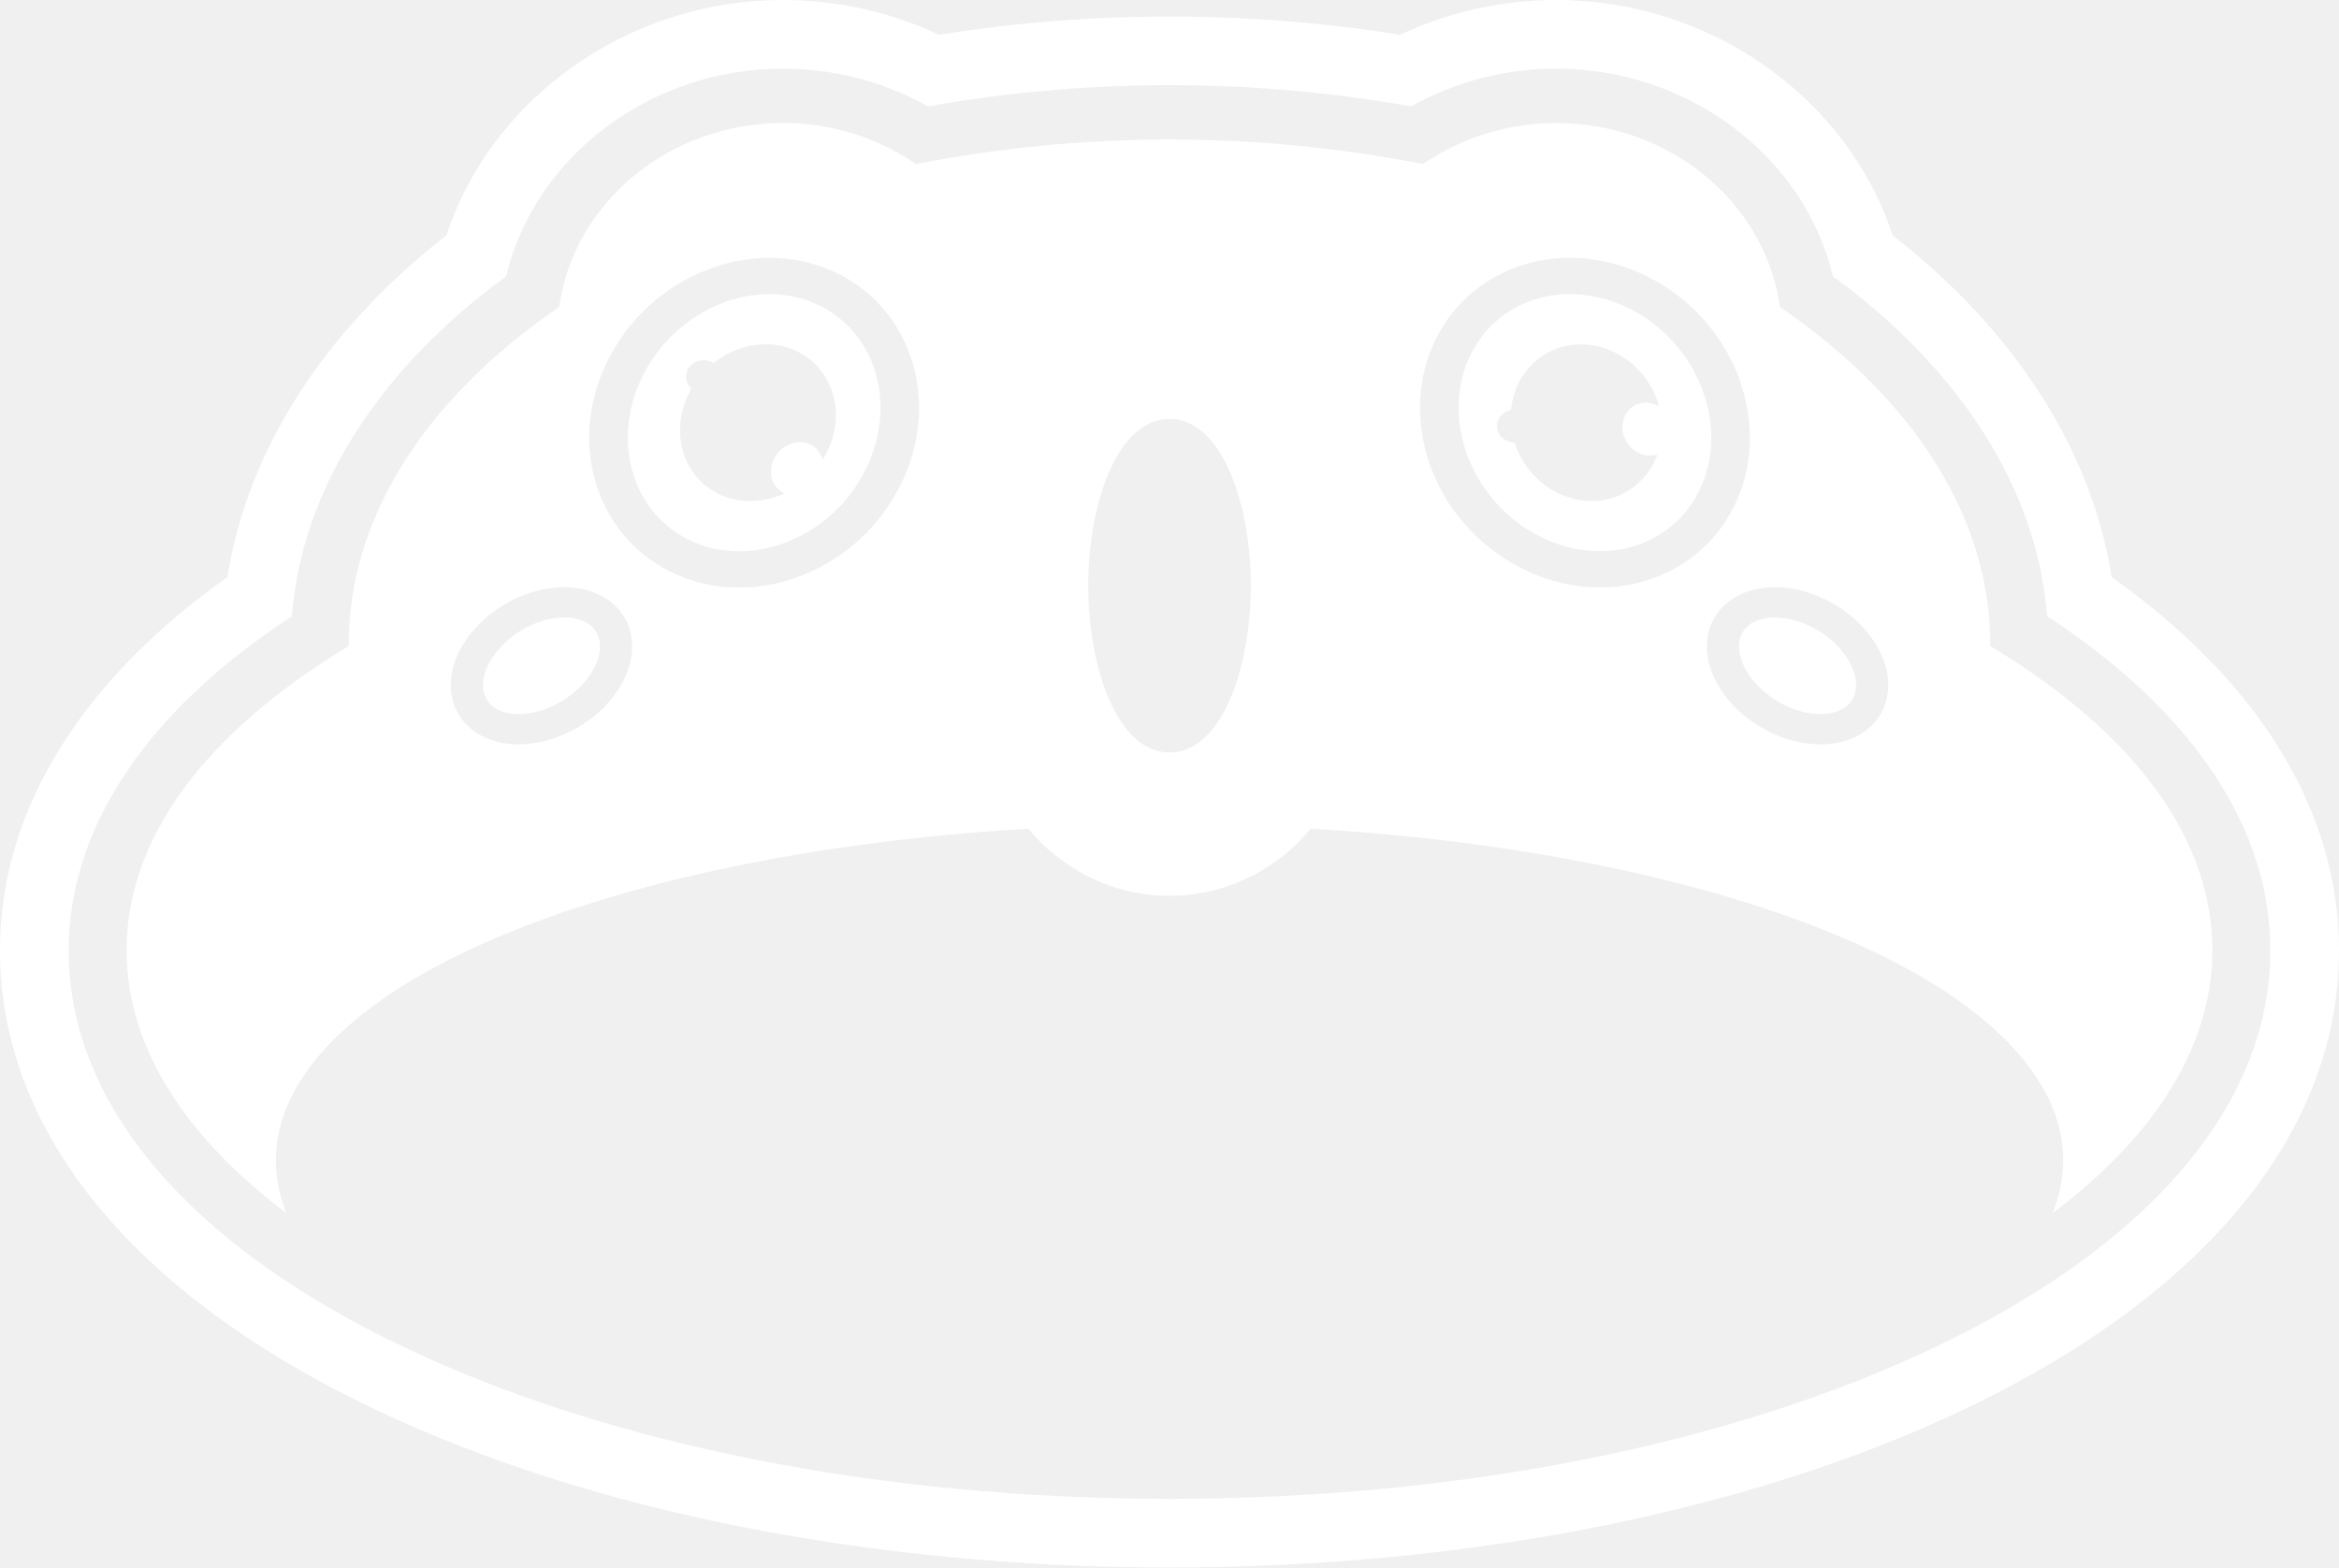
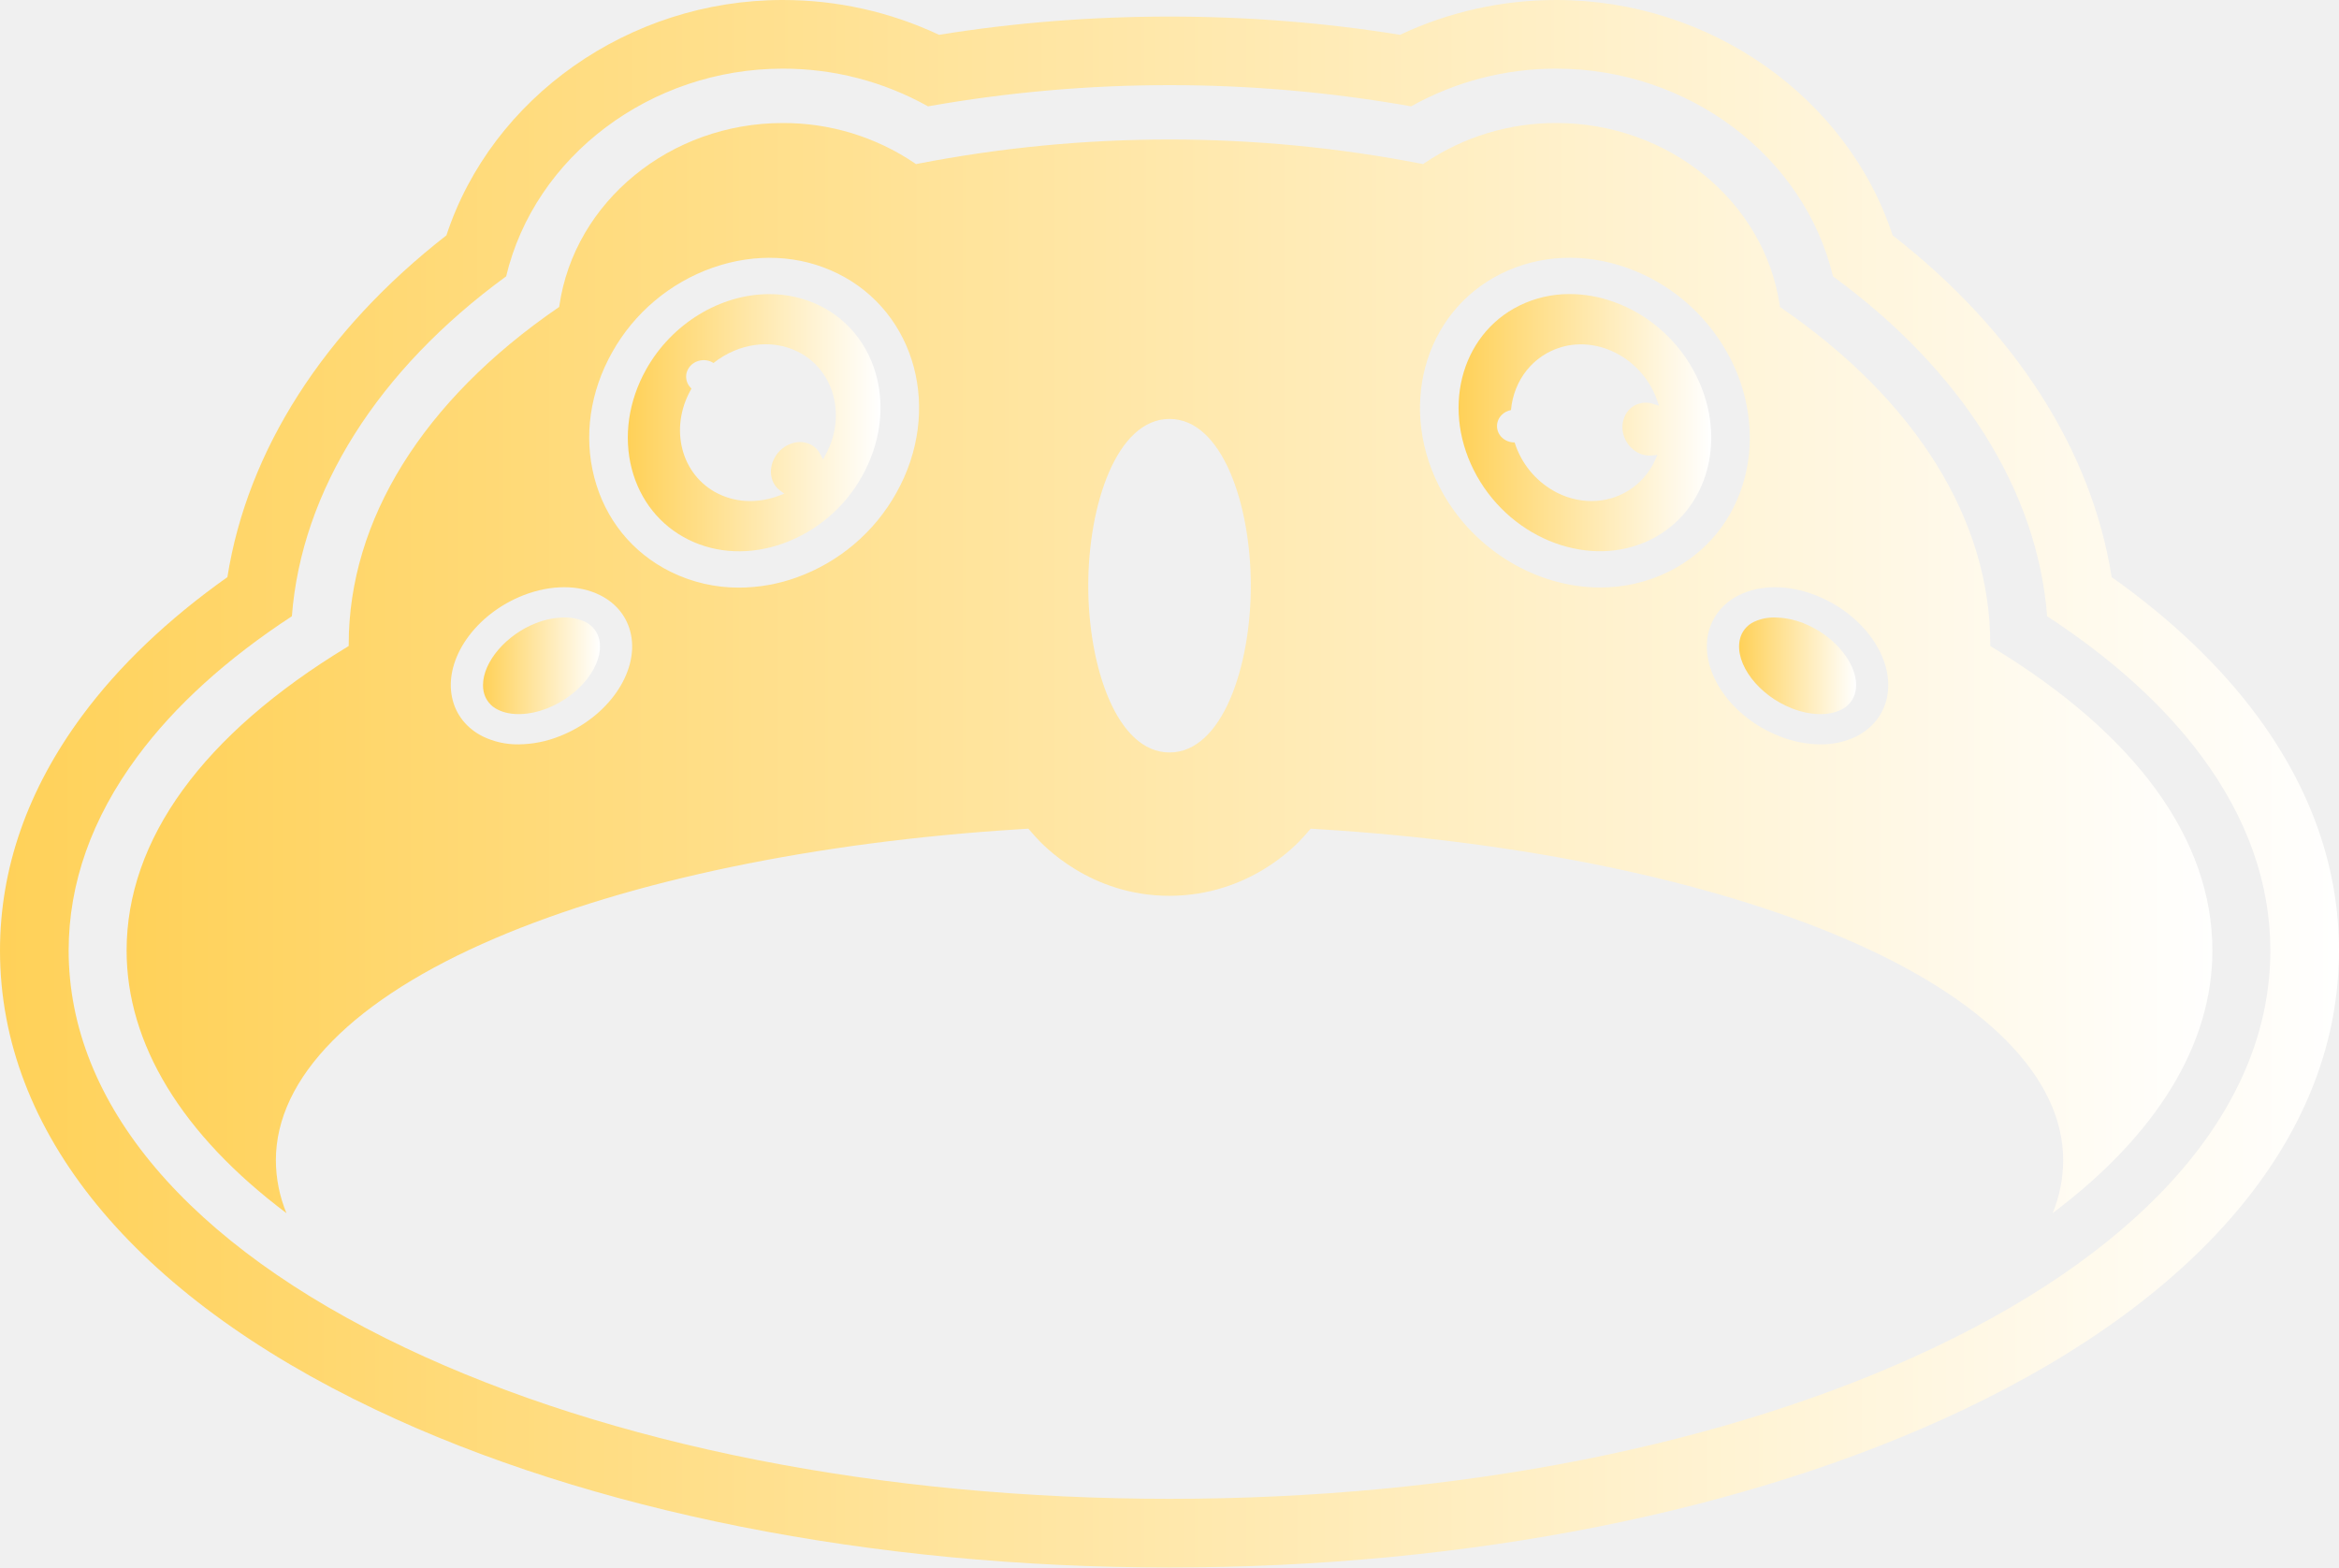
<svg xmlns="http://www.w3.org/2000/svg" id="Layer_1" data-name="Layer 1" width="1901.849" height="1274.58" viewBox="0 0 1901.849 1274.58">
  <defs>
-     <style>
-       .cls-1 {
-         fill: #fff;
-       }
-     </style>
+     <defs>
+       <linearGradient id="grad1" x1="0%" y1="0%" x2="100%" y2="0%">
+         <stop offset="0%" style="stop-color:#FFD158;stop-opacity:1" />
+         <stop offset="100%" style="stop-color:white;stop-opacity:1" />
+       </linearGradient>
+     </defs>
  </defs>
  <g>
-     <path class="cls-1" d="M1015.542,1394.251a38.322,38.322,0,0,0-16.86-3.518,65.341,65.341,0,0,0-23.169,4.634c-24.062,9.379-42.93,31.486-42.93,50.3a24.778,24.778,0,0,0,.503,5.303,20.921,20.921,0,0,0,11.611,14.738c10.217,5.136,25.178,4.745,39.973-1.061h.056c27.075-10.607,46.503-36.064,42.427-55.659A20.89,20.89,0,0,0,1015.542,1394.251Z" transform="translate(-539.842 -888.6286)" />
-     <path class="cls-1" d="M1888.839,1155.48a116.834,116.834,0,0,0-36.902-21.382,105.537,105.537,0,0,0-35.673-6.364,91.752,91.752,0,0,0-41.089,9.434c-48.401,23.95-63.865,86.084-34.445,138.562,29.365,52.365,92.729,75.589,141.13,51.751,23.112-11.444,39.526-31.933,46.225-57.669,6.811-26.462,2.624-55.213-11.78-80.893A120.454,120.454,0,0,0,1888.839,1155.48Zm-28.584,87.704c3.406,10.161,13.008,16.804,22.834,15.799l4.411-.447-1.731,3.852a56.63,56.63,0,0,1-35.729,31.375,57.387,57.387,0,0,1-16.246,2.288,62.287,62.287,0,0,1-30.927-8.43,68.831,68.831,0,0,1-31.208-38.408c-.112-.279-.168-.559-.279-.838a14.539,14.539,0,0,1-10.161-3.852,12.746,12.746,0,0,1,0-18.814,13.872,13.872,0,0,1,7.202-3.629c2.234-24.563,18.144-44.55,40.977-51.193,31.206-9.1,66.155,10.16,77.766,42.986l1.675,4.69-4.969-1.563a18.534,18.534,0,0,0-11.277-.168,17.987,17.987,0,0,0-10.886,8.709A21.967,21.967,0,0,0,1860.255,1243.184Z" transform="translate(-539.842 -888.6286)" />
-     <path class="cls-1" d="M2159.375,1414.683l-1.228-.725v-1.34c0-101.214-60.405-198.464-170.16-273.774l-.893-.615-.112-1.06c-12.337-84.689-90.384-148.499-181.549-148.499a190.257,190.257,0,0,0-107.522,32.714l-.95.67-1.116-.224a1073.392,1073.392,0,0,0-410.047,0l-1.172.224-.949-.67a190.133,190.133,0,0,0-107.524-32.714c-91.22,0-169.21,63.81-181.491,148.499l-.168,1.06-.894.615c-109.755,75.366-170.216,172.56-170.216,273.718v1.34l-1.228.781c-117.348,71.179-179.371,156.538-179.371,246.865,0,75.869,44.884,149.56,129.965,213.537a113.93,113.93,0,0,1-8.598-42.93c0-67.383,63.362-131.528,178.31-180.599,109.533-46.839,260.655-78.269,425.511-88.597l8.039-.503,5.137,5.862c7.09,8.15,45.61,48.737,109.643,48.737,64.257-.168,102.61-40.586,109.643-48.737l5.137-5.862,8.039.503c164.856,10.272,315.98,41.758,425.567,88.597,114.948,49.071,178.254,113.216,178.254,180.599a114.69,114.69,0,0,1-8.54,42.875c85.024-63.921,129.852-137.556,129.852-213.481C2338.745,1571.166,2276.723,1485.807,2159.375,1414.683ZM994.775,1487.314a92.106,92.106,0,0,1-33.218,6.588,64.687,64.687,0,0,1-29.197-6.476c-13.23-6.643-22.107-17.92-24.954-31.709-6.587-31.263,18.925-67.774,58.061-83.071,22.385-8.709,45.107-8.709,62.414,0,13.174,6.588,22.051,17.809,24.954,31.654C1059.366,1435.563,1033.908,1472.018,994.775,1487.314Zm273.885-197.905a151.256,151.256,0,0,1-80.949,68.723,138.716,138.716,0,0,1-46.894,8.318,124.656,124.656,0,0,1-55.715-12.896c-31.208-15.464-53.259-42.708-62.08-76.818-8.653-33.384-3.516-69.448,14.515-101.548a151.188,151.188,0,0,1,81.786-68.891c34.724-12.17,70.9-10.495,101.772,4.802C1284.794,1142.64,1306.175,1222.64,1268.66,1289.409Zm222.135,211.081c-42.93,0-66.099-69.895-66.099-135.603,0-65.764,23.169-135.603,66.099-135.603s66.099,69.839,66.099,135.603C1556.894,1430.595,1533.725,1500.49,1490.794,1500.49Zm405.694-146.936a125.066,125.066,0,0,1-55.549,12.785c-51.584,0-101.828-30.202-128.066-76.929-37.404-66.824-16.077-146.769,47.676-178.31,31.152-15.408,67.605-17.027,102.553-4.578a151.705,151.705,0,0,1,81.005,68.667,142.275,142.275,0,0,1,18.535,69.169,130.745,130.745,0,0,1-4.075,32.436C1949.745,1310.846,1927.694,1338.089,1896.488,1353.553Zm177.695,102.163c-2.903,13.789-11.78,25.066-24.898,31.709a65.096,65.096,0,0,1-29.253,6.476,92.099,92.099,0,0,1-33.217-6.588c-39.079-15.241-64.592-51.751-58.116-83.07,2.959-13.789,11.836-25.01,24.954-31.598,17.363-8.709,40.085-8.709,62.471,0C2055.203,1387.942,2080.716,1424.397,2074.183,1455.717Z" transform="translate(-539.842 -888.6286)" />
-     <path class="cls-1" d="M2374.978,1470.566c-29.98-40.474-69.617-78.269-118.13-112.658-16.245-103.056-78.493-200.362-178.087-277.905-36.734-112.045-148.332-191.374-273.327-191.374A297.954,297.954,0,0,0,1678.205,916.933c-122.038-19.763-252.783-19.763-374.821,0a297.95,297.95,0,0,0-127.229-28.305c-124.995,0-236.537,79.33-273.327,191.374-99.594,77.599-161.842,174.905-178.087,277.905-48.513,34.389-88.151,72.239-118.073,112.658C562.34,1530.468,539.842,1594.669,539.842,1661.549c0,147.272,108.472,279.86,305.485,373.37,174.067,82.735,403.292,128.29,645.468,128.29,242.177,0,471.4-45.555,645.469-128.29,196.957-93.51,305.428-226.098,305.428-373.37C2441.691,1594.669,2419.248,1530.412,2374.978,1470.566Zm-262.665,513.941c-166.755,79.218-387.493,122.875-621.519,122.875-234.025,0-454.764-43.657-621.518-122.875-176.469-83.74-273.608-198.464-273.608-322.958,0-54.654,18.814-107.689,55.884-157.766,30.314-41.032,72.575-79.385,125.61-114.054,7.871-101.995,69.672-200.083,174.235-276.398,23.335-97.92,117.738-168.876,224.757-168.876a240.791,240.791,0,0,1,118.242,30.649,1126.642,1126.642,0,0,1,392.796,0,241.105,241.105,0,0,1,118.242-30.649c107.019,0,201.422,70.956,224.814,168.876,104.507,76.315,166.308,174.403,174.123,276.398,53.035,34.612,95.352,73.022,125.722,114.054,37.012,50.021,55.771,103.057,55.771,157.766C2385.864,1786.043,2288.725,1900.767,2112.313,1984.507Z" transform="translate(-539.842 -888.6286)" />
-     <path class="cls-1" d="M1206.414,1137.169a92.393,92.393,0,0,0-41.033-9.379c-39.971,0-79.274,24.005-100.097,61.13-14.404,25.68-18.591,54.431-11.779,80.893,6.699,25.736,23.112,46.225,46.223,57.669,23.113,11.389,50.412,12.506,76.818,3.071a120.197,120.197,0,0,0,64.312-54.822C1270.279,1223.253,1254.815,1161.119,1206.414,1137.169Zm5.024,120.641-2.344,4.466-2.344-4.466a17.365,17.365,0,0,0-7.872-7.76,19.82,19.82,0,0,0-14.57-1.06,24.512,24.512,0,0,0-14.515,11.668c-5.415,9.602-3.628,20.879,4.243,26.796l3.462,2.568-4.132,1.619a66.913,66.913,0,0,1-23.557,4.411,58.514,58.514,0,0,1-26.016-5.973c-30.09-14.906-40.027-52.924-22.163-84.689.168-.279.279-.558.447-.837a12.928,12.928,0,0,1-3.965-12.785,13.83,13.83,0,0,1,9.436-9.602,14.745,14.745,0,0,1,12.449,1.619c20.488-16.19,47.117-19.818,68.499-9.212C1217.914,1189.088,1228.241,1226.436,1211.437,1257.811Z" transform="translate(-539.842 -888.6286)" />
-     <path class="cls-1" d="M2006.075,1395.312a65.457,65.457,0,0,0-23.168-4.578,38.488,38.488,0,0,0-16.86,3.518,20.782,20.782,0,0,0-11.612,14.738c-4.075,19.595,15.352,45.108,42.483,55.659,14.795,5.806,29.756,6.197,39.973,1.061a20.805,20.805,0,0,0,11.612-14.682C2052.634,1431.431,2033.206,1405.919,2006.075,1395.312Z" transform="translate(-539.842 -888.6286)" />
+     <path fill="url(#grad1)" d="M1015.542,1394.251a38.322,38.322,0,0,0-16.86-3.518,65.341,65.341,0,0,0-23.169,4.634c-24.062,9.379-42.93,31.486-42.93,50.3a24.778,24.778,0,0,0,.503,5.303,20.921,20.921,0,0,0,11.611,14.738c10.217,5.136,25.178,4.745,39.973-1.061h.056c27.075-10.607,46.503-36.064,42.427-55.659A20.89,20.89,0,0,0,1015.542,1394.251Z" transform="translate(-539.842 -888.6286)" />
+     <path fill="url(#grad1)" d="M1888.839,1155.48a116.834,116.834,0,0,0-36.902-21.382,105.537,105.537,0,0,0-35.673-6.364,91.752,91.752,0,0,0-41.089,9.434c-48.401,23.95-63.865,86.084-34.445,138.562,29.365,52.365,92.729,75.589,141.13,51.751,23.112-11.444,39.526-31.933,46.225-57.669,6.811-26.462,2.624-55.213-11.78-80.893A120.454,120.454,0,0,0,1888.839,1155.48Zm-28.584,87.704c3.406,10.161,13.008,16.804,22.834,15.799l4.411-.447-1.731,3.852a56.63,56.63,0,0,1-35.729,31.375,57.387,57.387,0,0,1-16.246,2.288,62.287,62.287,0,0,1-30.927-8.43,68.831,68.831,0,0,1-31.208-38.408c-.112-.279-.168-.559-.279-.838a14.539,14.539,0,0,1-10.161-3.852,12.746,12.746,0,0,1,0-18.814,13.872,13.872,0,0,1,7.202-3.629c2.234-24.563,18.144-44.55,40.977-51.193,31.206-9.1,66.155,10.16,77.766,42.986l1.675,4.69-4.969-1.563a18.534,18.534,0,0,0-11.277-.168,17.987,17.987,0,0,0-10.886,8.709A21.967,21.967,0,0,0,1860.255,1243.184Z" transform="translate(-539.842 -888.6286)" />
+     <path fill="url(#grad1)" d="M2159.375,1414.683l-1.228-.725v-1.34c0-101.214-60.405-198.464-170.16-273.774l-.893-.615-.112-1.06c-12.337-84.689-90.384-148.499-181.549-148.499a190.257,190.257,0,0,0-107.522,32.714l-.95.67-1.116-.224a1073.392,1073.392,0,0,0-410.047,0l-1.172.224-.949-.67a190.133,190.133,0,0,0-107.524-32.714c-91.22,0-169.21,63.81-181.491,148.499l-.168,1.06-.894.615c-109.755,75.366-170.216,172.56-170.216,273.718v1.34l-1.228.781c-117.348,71.179-179.371,156.538-179.371,246.865,0,75.869,44.884,149.56,129.965,213.537a113.93,113.93,0,0,1-8.598-42.93c0-67.383,63.362-131.528,178.31-180.599,109.533-46.839,260.655-78.269,425.511-88.597l8.039-.503,5.137,5.862c7.09,8.15,45.61,48.737,109.643,48.737,64.257-.168,102.61-40.586,109.643-48.737l5.137-5.862,8.039.503c164.856,10.272,315.98,41.758,425.567,88.597,114.948,49.071,178.254,113.216,178.254,180.599a114.69,114.69,0,0,1-8.54,42.875c85.024-63.921,129.852-137.556,129.852-213.481C2338.745,1571.166,2276.723,1485.807,2159.375,1414.683ZM994.775,1487.314a92.106,92.106,0,0,1-33.218,6.588,64.687,64.687,0,0,1-29.197-6.476c-13.23-6.643-22.107-17.92-24.954-31.709-6.587-31.263,18.925-67.774,58.061-83.071,22.385-8.709,45.107-8.709,62.414,0,13.174,6.588,22.051,17.809,24.954,31.654C1059.366,1435.563,1033.908,1472.018,994.775,1487.314Zm273.885-197.905a151.256,151.256,0,0,1-80.949,68.723,138.716,138.716,0,0,1-46.894,8.318,124.656,124.656,0,0,1-55.715-12.896c-31.208-15.464-53.259-42.708-62.08-76.818-8.653-33.384-3.516-69.448,14.515-101.548a151.188,151.188,0,0,1,81.786-68.891c34.724-12.17,70.9-10.495,101.772,4.802C1284.794,1142.64,1306.175,1222.64,1268.66,1289.409Zm222.135,211.081c-42.93,0-66.099-69.895-66.099-135.603,0-65.764,23.169-135.603,66.099-135.603s66.099,69.839,66.099,135.603C1556.894,1430.595,1533.725,1500.49,1490.794,1500.49Zm405.694-146.936a125.066,125.066,0,0,1-55.549,12.785c-51.584,0-101.828-30.202-128.066-76.929-37.404-66.824-16.077-146.769,47.676-178.31,31.152-15.408,67.605-17.027,102.553-4.578a151.705,151.705,0,0,1,81.005,68.667,142.275,142.275,0,0,1,18.535,69.169,130.745,130.745,0,0,1-4.075,32.436C1949.745,1310.846,1927.694,1338.089,1896.488,1353.553Zm177.695,102.163c-2.903,13.789-11.78,25.066-24.898,31.709a65.096,65.096,0,0,1-29.253,6.476,92.099,92.099,0,0,1-33.217-6.588c-39.079-15.241-64.592-51.751-58.116-83.07,2.959-13.789,11.836-25.01,24.954-31.598,17.363-8.709,40.085-8.709,62.471,0C2055.203,1387.942,2080.716,1424.397,2074.183,1455.717Z" transform="translate(-539.842 -888.6286)" />
+     <path fill="url(#grad1)" d="M2374.978,1470.566c-29.98-40.474-69.617-78.269-118.13-112.658-16.245-103.056-78.493-200.362-178.087-277.905-36.734-112.045-148.332-191.374-273.327-191.374A297.954,297.954,0,0,0,1678.205,916.933c-122.038-19.763-252.783-19.763-374.821,0a297.95,297.95,0,0,0-127.229-28.305c-124.995,0-236.537,79.33-273.327,191.374-99.594,77.599-161.842,174.905-178.087,277.905-48.513,34.389-88.151,72.239-118.073,112.658C562.34,1530.468,539.842,1594.669,539.842,1661.549c0,147.272,108.472,279.86,305.485,373.37,174.067,82.735,403.292,128.29,645.468,128.29,242.177,0,471.4-45.555,645.469-128.29,196.957-93.51,305.428-226.098,305.428-373.37C2441.691,1594.669,2419.248,1530.412,2374.978,1470.566Zm-262.665,513.941c-166.755,79.218-387.493,122.875-621.519,122.875-234.025,0-454.764-43.657-621.518-122.875-176.469-83.74-273.608-198.464-273.608-322.958,0-54.654,18.814-107.689,55.884-157.766,30.314-41.032,72.575-79.385,125.61-114.054,7.871-101.995,69.672-200.083,174.235-276.398,23.335-97.92,117.738-168.876,224.757-168.876a240.791,240.791,0,0,1,118.242,30.649,1126.642,1126.642,0,0,1,392.796,0,241.105,241.105,0,0,1,118.242-30.649c107.019,0,201.422,70.956,224.814,168.876,104.507,76.315,166.308,174.403,174.123,276.398,53.035,34.612,95.352,73.022,125.722,114.054,37.012,50.021,55.771,103.057,55.771,157.766C2385.864,1786.043,2288.725,1900.767,2112.313,1984.507Z" transform="translate(-539.842 -888.6286)" />
+     <path fill="url(#grad1)" d="M1206.414,1137.169a92.393,92.393,0,0,0-41.033-9.379c-39.971,0-79.274,24.005-100.097,61.13-14.404,25.68-18.591,54.431-11.779,80.893,6.699,25.736,23.112,46.225,46.223,57.669,23.113,11.389,50.412,12.506,76.818,3.071a120.197,120.197,0,0,0,64.312-54.822C1270.279,1223.253,1254.815,1161.119,1206.414,1137.169Zm5.024,120.641-2.344,4.466-2.344-4.466a17.365,17.365,0,0,0-7.872-7.76,19.82,19.82,0,0,0-14.57-1.06,24.512,24.512,0,0,0-14.515,11.668c-5.415,9.602-3.628,20.879,4.243,26.796l3.462,2.568-4.132,1.619a66.913,66.913,0,0,1-23.557,4.411,58.514,58.514,0,0,1-26.016-5.973c-30.09-14.906-40.027-52.924-22.163-84.689.168-.279.279-.558.447-.837a12.928,12.928,0,0,1-3.965-12.785,13.83,13.83,0,0,1,9.436-9.602,14.745,14.745,0,0,1,12.449,1.619c20.488-16.19,47.117-19.818,68.499-9.212C1217.914,1189.088,1228.241,1226.436,1211.437,1257.811Z" transform="translate(-539.842 -888.6286)" />
+     <path fill="url(#grad1)" d="M2006.075,1395.312a65.457,65.457,0,0,0-23.168-4.578,38.488,38.488,0,0,0-16.86,3.518,20.782,20.782,0,0,0-11.612,14.738c-4.075,19.595,15.352,45.108,42.483,55.659,14.795,5.806,29.756,6.197,39.973,1.061a20.805,20.805,0,0,0,11.612-14.682C2052.634,1431.431,2033.206,1405.919,2006.075,1395.312Z" transform="translate(-539.842 -888.6286)" />
  </g>
</svg>
